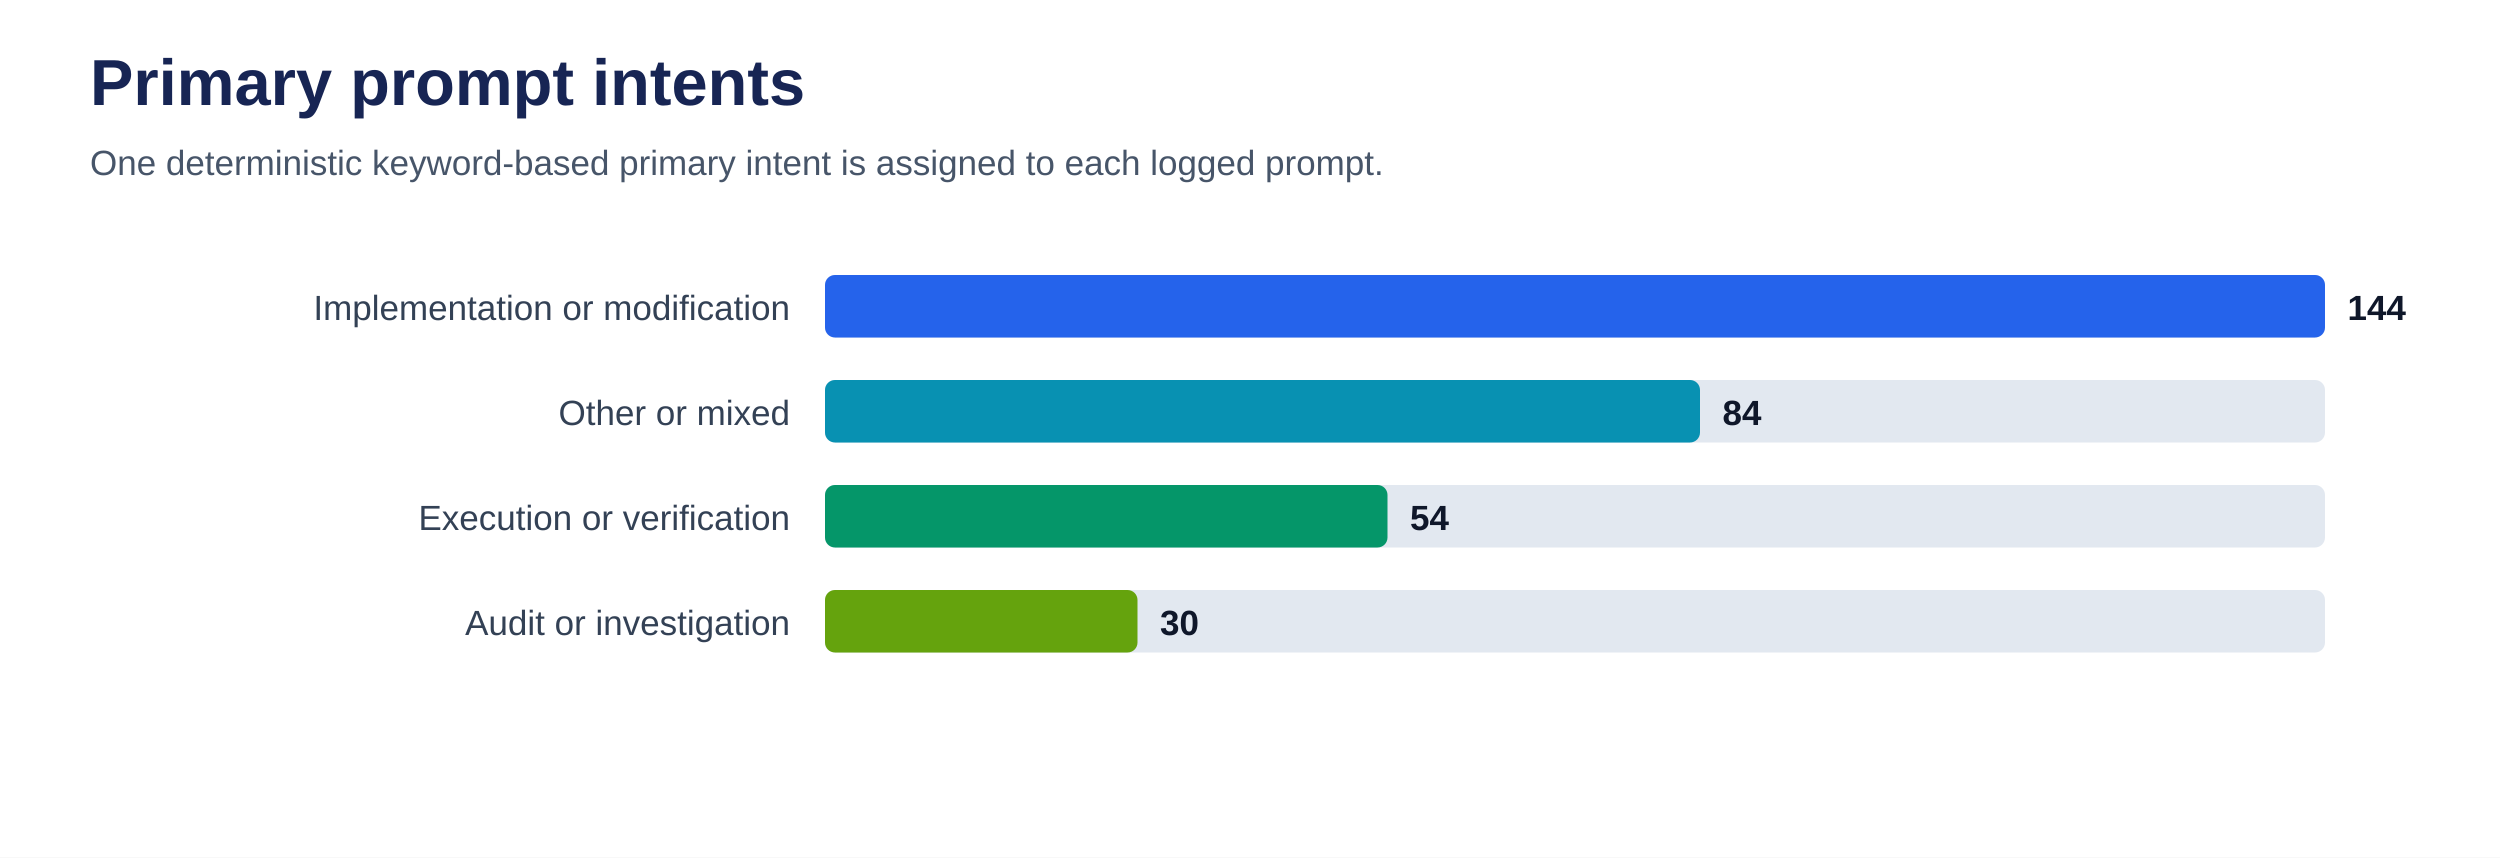
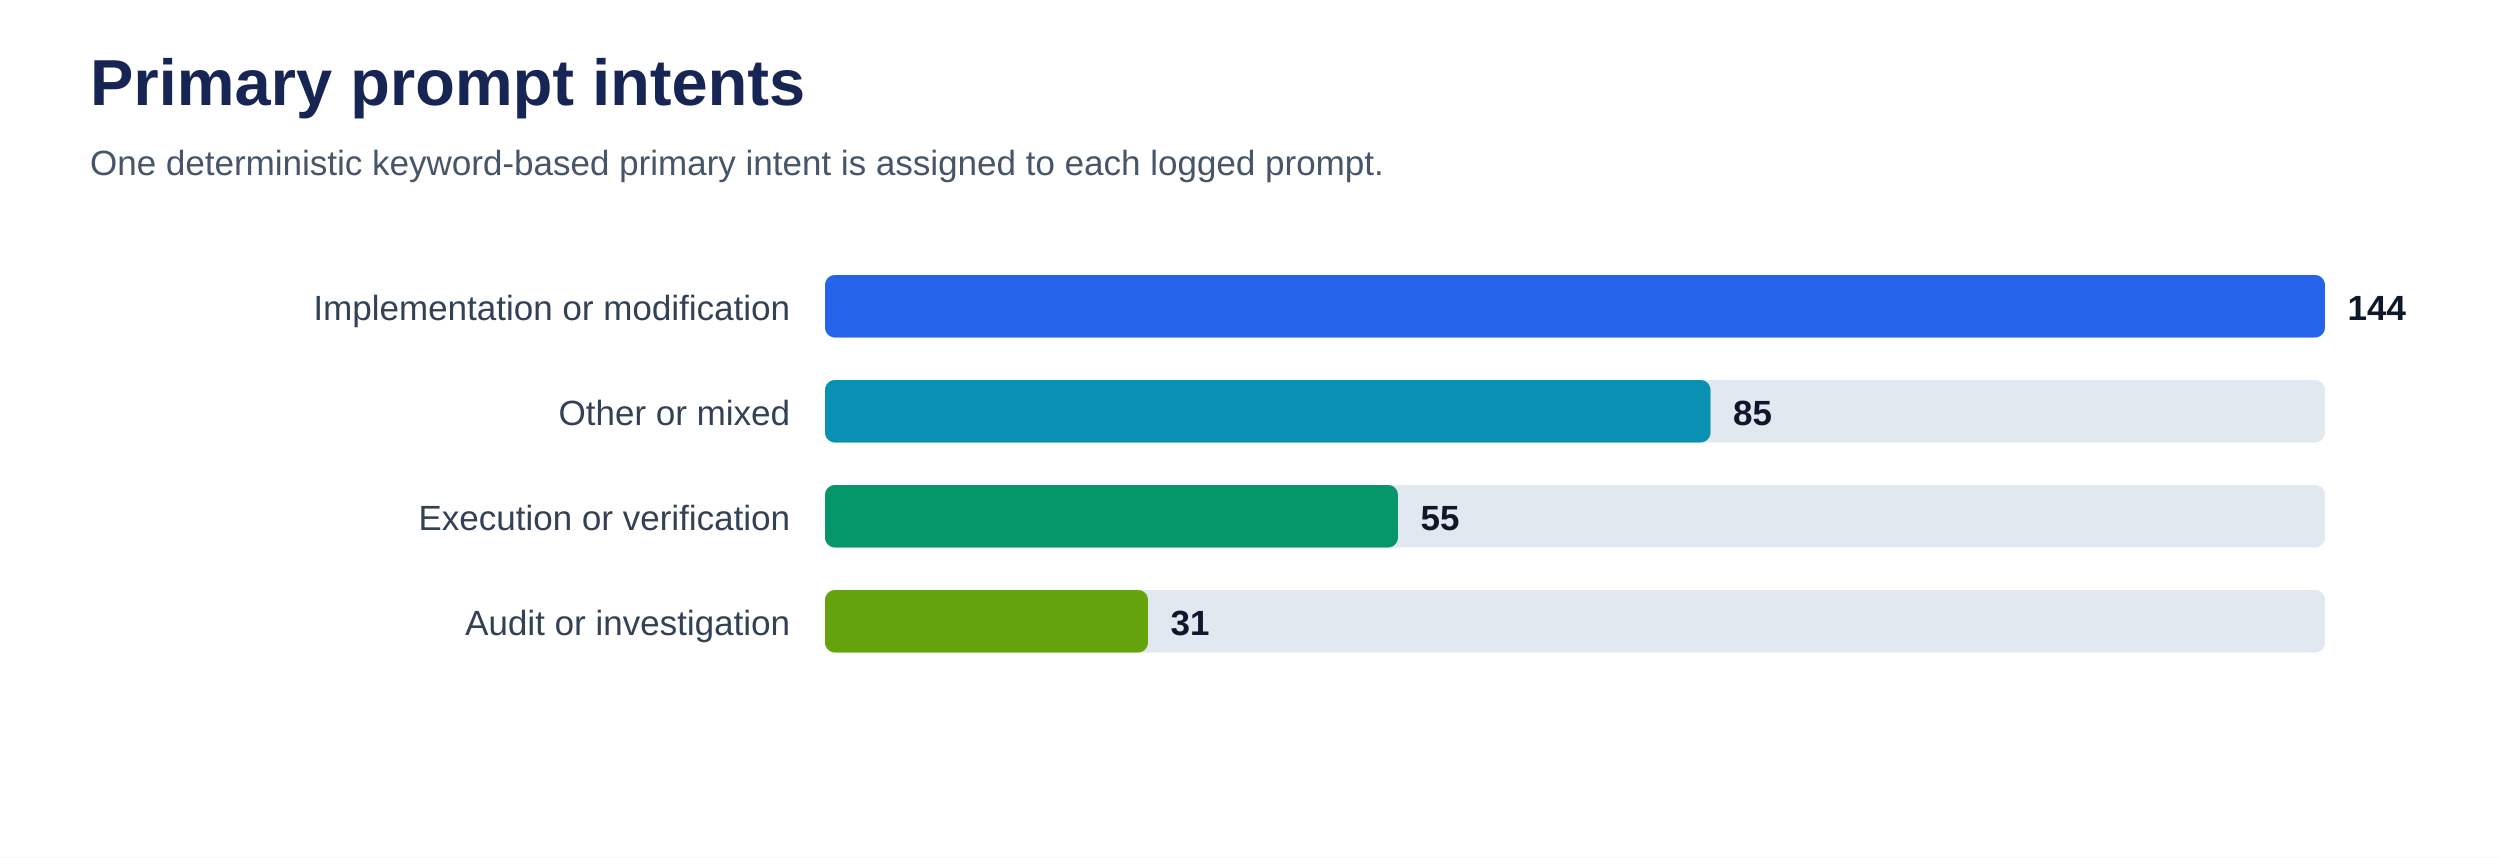
<svg xmlns="http://www.w3.org/2000/svg" viewBox="0 0 1000 343" role="img" aria-labelledby="title desc">
  <rect width="100%" height="100%" fill="#ffffff" />
  <text x="36" y="42" font-family="Arial, sans-serif" font-size="26" font-weight="700" fill="#172554">Primary prompt intents</text>
  <text x="36" y="70" font-family="Arial, sans-serif" font-size="14" fill="#475569">One deterministic keyword-based primary intent is assigned to each logged prompt.</text>
  <text x="316" y="128" text-anchor="end" font-family="Arial, sans-serif" font-size="14" fill="#334155">Implementation or modification</text>
  <rect x="330" y="110" width="600" height="25" rx="4" fill="#e2e8f0" />
  <rect x="330" y="110" width="600.0" height="25" rx="4" fill="#2563eb" />
  <text x="939.0" y="128" font-family="Arial, sans-serif" font-size="14" font-weight="700" fill="#0f172a">144</text>
  <text x="316" y="170" text-anchor="end" font-family="Arial, sans-serif" font-size="14" fill="#334155">Other or mixed</text>
  <rect x="330" y="152" width="600" height="25" rx="4" fill="#e2e8f0" />
-   <rect x="330" y="152" width="350.0" height="25" rx="4" fill="#0891b2" />
-   <text x="689.0" y="170" font-family="Arial, sans-serif" font-size="14" font-weight="700" fill="#0f172a">84</text>
+   <rect x="330" y="152" width="354.2" height="25" rx="4" fill="#0891b2" />
+   <text x="693.2" y="170" font-family="Arial, sans-serif" font-size="14" font-weight="700" fill="#0f172a">85</text>
  <text x="316" y="212" text-anchor="end" font-family="Arial, sans-serif" font-size="14" fill="#334155">Execution or verification</text>
  <rect x="330" y="194" width="600" height="25" rx="4" fill="#e2e8f0" />
-   <rect x="330" y="194" width="225.0" height="25" rx="4" fill="#059669" />
-   <text x="564.0" y="212" font-family="Arial, sans-serif" font-size="14" font-weight="700" fill="#0f172a">54</text>
+   <rect x="330" y="194" width="229.2" height="25" rx="4" fill="#059669" />
+   <text x="568.2" y="212" font-family="Arial, sans-serif" font-size="14" font-weight="700" fill="#0f172a">55</text>
  <text x="316" y="254" text-anchor="end" font-family="Arial, sans-serif" font-size="14" fill="#334155">Audit or investigation</text>
  <rect x="330" y="236" width="600" height="25" rx="4" fill="#e2e8f0" />
-   <rect x="330" y="236" width="125.0" height="25" rx="4" fill="#65a30d" />
-   <text x="464.0" y="254" font-family="Arial, sans-serif" font-size="14" font-weight="700" fill="#0f172a">30</text>
+   <rect x="330" y="236" width="129.2" height="25" rx="4" fill="#65a30d" />
+   <text x="468.2" y="254" font-family="Arial, sans-serif" font-size="14" font-weight="700" fill="#0f172a">31</text>
</svg>
